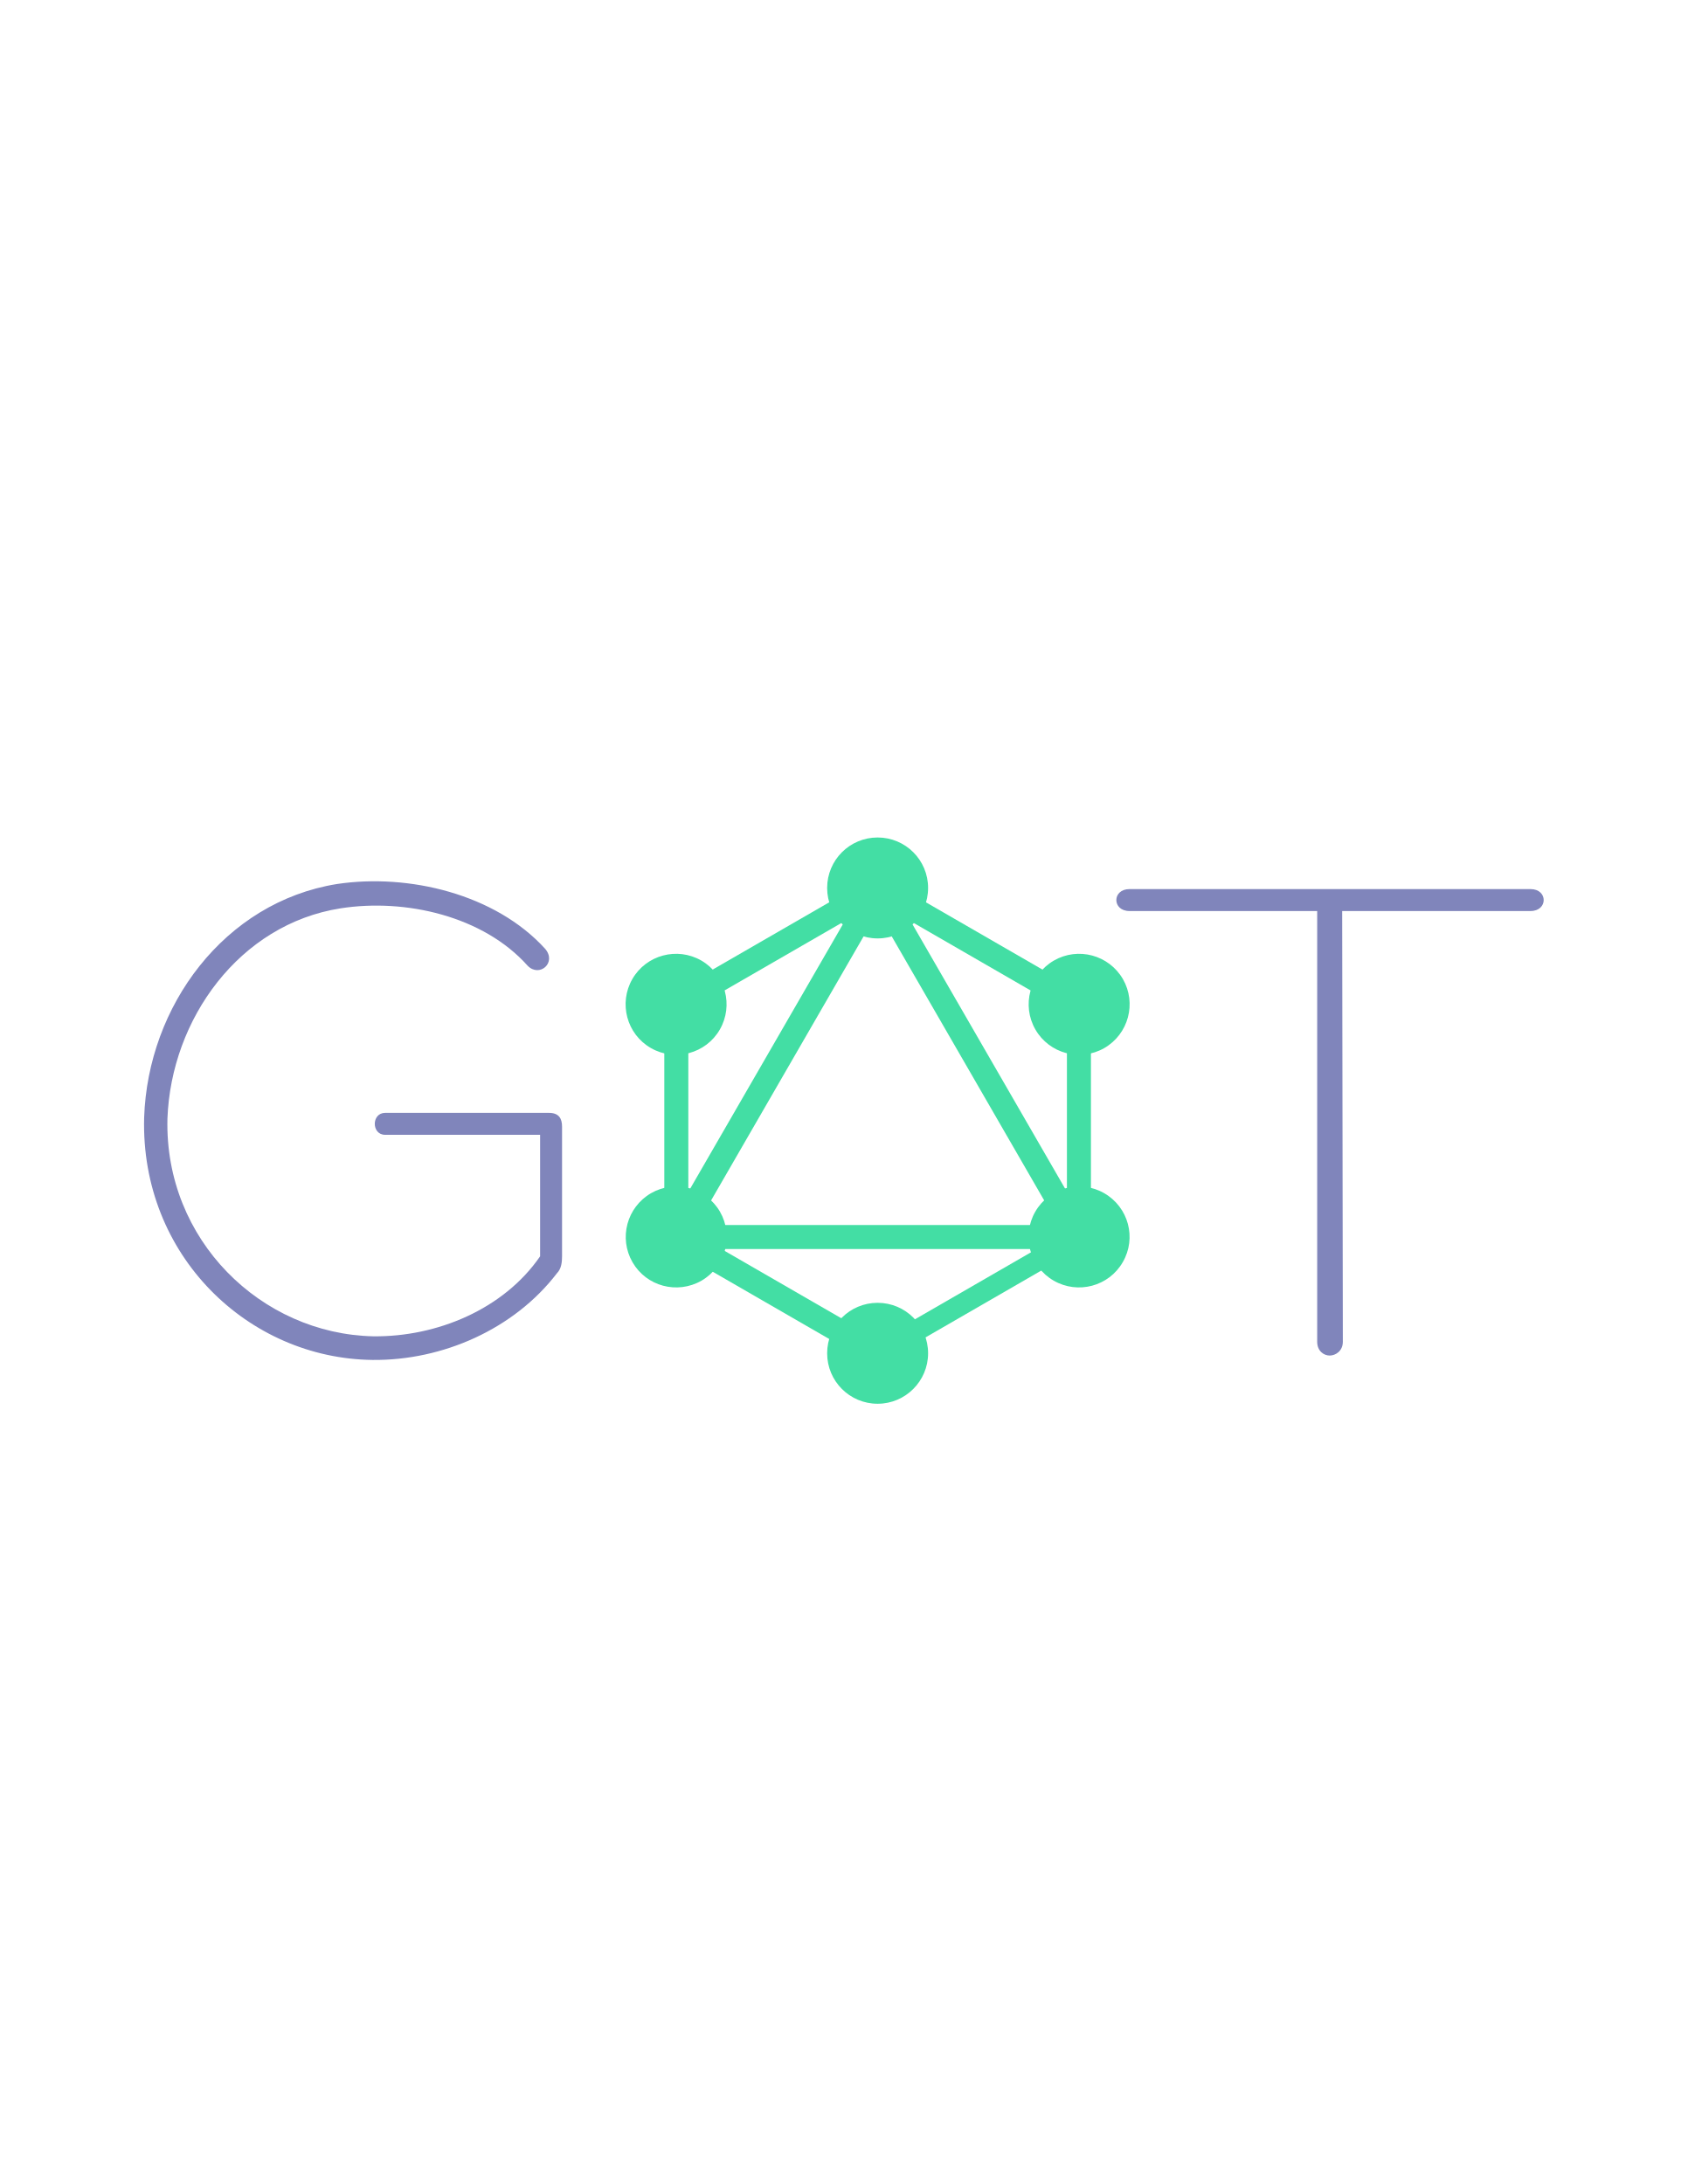
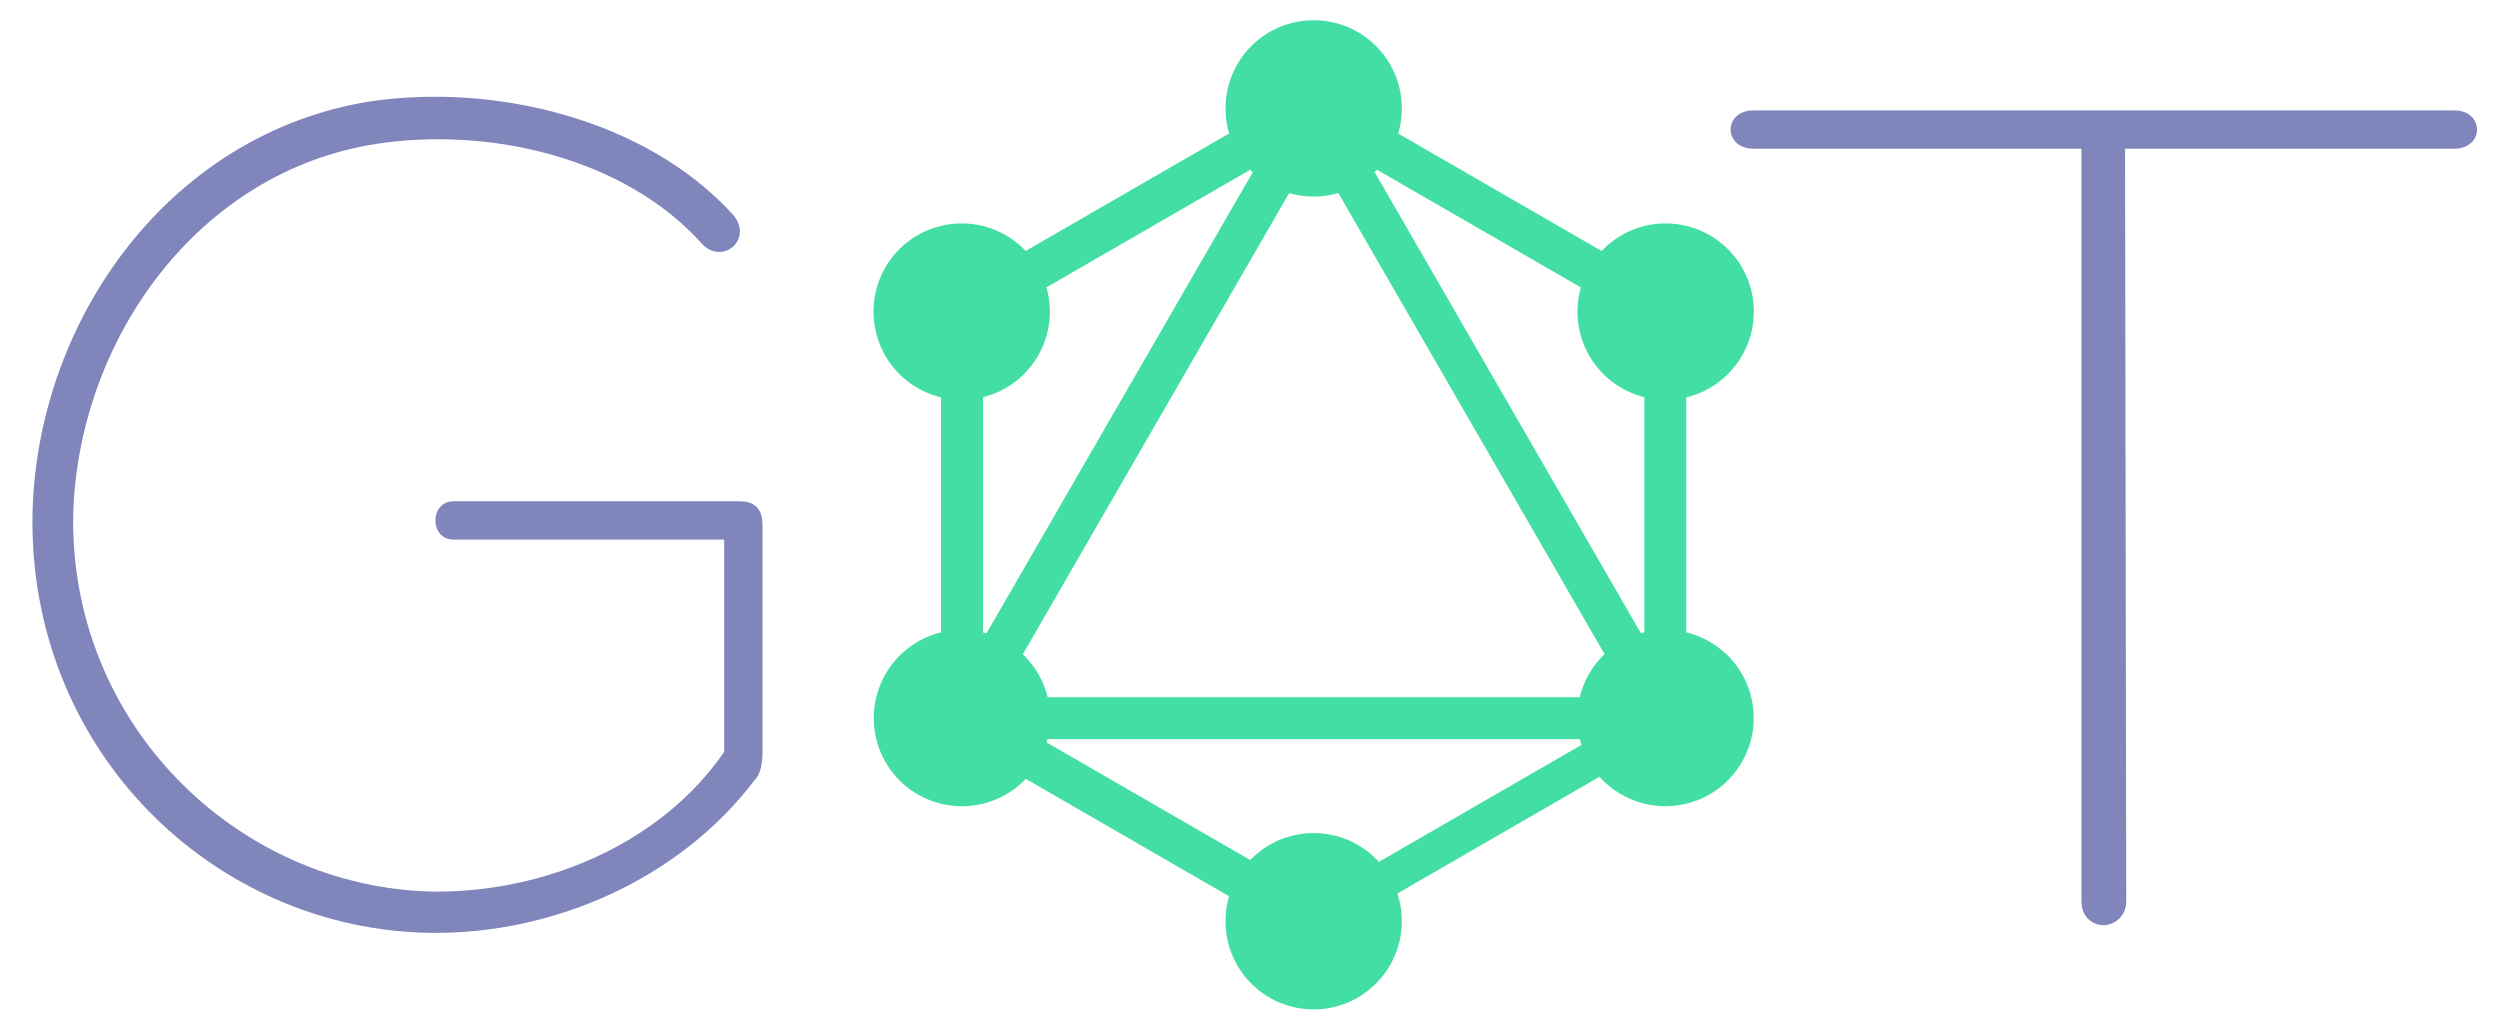
- <svg xmlns="http://www.w3.org/2000/svg" version="1.1" id="Layer_1" x="0px" y="0px" width="612px" height="792px" viewBox="0 0 612 792" enable-background="new 0 0 612 792" xml:space="preserve">
+ <svg xmlns="http://www.w3.org/2000/svg" version="1.1" id="Layer_1" x="0px" y="0px" width="519px" height="214px" viewBox="45.5 299.5 519 214" enable-background="new 45.5 299.5 519 214" xml:space="preserve">
  <path fill="#8085BB" d="M135.129,493.165c-45.165-0.489-84.211-37.944-82.864-87.883c1.347-40.392,29.009-78.091,69.891-84.701  c26.071-3.917,57.527,3.672,75.521,23.501c4.284,5.018-2.081,10.526-6.365,6.12c-16.034-17.993-44.309-24.48-67.81-20.808  c-36.72,5.752-61.444,40.147-62.791,76.255c-1.102,44.063,34.027,78.091,74.664,78.947c23.012,0.245,47.246-9.792,60.466-29.009  v-44.063h-56.182c-5.019,0-5.019-7.956,0-7.956h59.364c3.672,0,4.773,2.081,4.773,5.019v47.001c0,2.081-0.245,4.529-1.836,6.12  C186.415,482.026,160.466,493.41,135.129,493.165z M554.961,322.417c6.365,0,6.365,7.956,0,7.956h-68.299l0.244,156.182  c0,3.427-2.692,5.019-4.773,5.019c-2.08,0-4.528-1.592-4.528-5.019V330.374H409.55c-6.364,0-6.364-7.956,0-7.956H554.961z" />
  <g>
    <g>
      <g>
        <rect x="277.347" y="301.33" transform="matrix(0.866 0.5001 -0.5001 0.866 230.4279 -89.2314)" fill="#43DEA4" width="8.704" height="167.956" />
      </g>
    </g>
    <g>
      <g>
        <rect x="234.213" y="444.239" fill="#43DEA4" width="167.961" height="8.705" />
      </g>
    </g>
    <g>
      <g>
        <rect x="233.214" y="465.258" transform="matrix(0.866 0.5 -0.5 0.866 272.5522 -77.9433)" fill="#43DEA4" width="97.009" height="8.706" />
      </g>
    </g>
    <g>
      <g>
        <rect x="306.195" y="338.841" transform="matrix(0.866 0.5 -0.5 0.866 219.1228 -131.3718)" fill="#43DEA4" width="97.008" height="8.704" />
      </g>
    </g>
    <g>
      <g>
        <rect x="277.389" y="294.657" transform="matrix(0.4999 0.8661 -0.8661 0.4999 438.1027 -72.397)" fill="#43DEA4" width="8.705" height="97.008" />
      </g>
    </g>
    <g>
      <g>
        <rect x="270.78" y="380.958" transform="matrix(0.5 0.866 -0.866 0.5 511.0619 -114.5772)" fill="#43DEA4" width="167.958" height="8.703" />
      </g>
    </g>
    <g>
      <g>
        <rect x="240.873" y="357.872" fill="#43DEA4" width="8.705" height="97.012" />
      </g>
    </g>
    <g>
      <g>
        <rect x="386.862" y="357.872" fill="#43DEA4" width="8.703" height="97.012" />
      </g>
    </g>
    <g>
      <g>
        <rect x="350.896" y="427.379" transform="matrix(0.5 0.866 -0.866 0.5 584.0082 -72.3934)" fill="#43DEA4" width="7.604" height="84.371" />
      </g>
    </g>
    <path fill="#43DEA4" d="M407.102,457.716c-5.034,8.756-16.255,11.745-25.014,6.712c-8.757-5.034-11.745-16.257-6.711-25.015   c5.032-8.755,16.256-11.746,25.013-6.71C409.2,437.79,412.19,448.958,407.102,457.716" />
    <path fill="#43DEA4" d="M261.009,373.341c-5.034,8.758-16.256,11.747-25.013,6.712c-8.757-5.033-11.746-16.255-6.712-25.012   c5.035-8.758,16.257-11.747,25.014-6.711C263.053,353.415,266.043,364.583,261.009,373.341" />
    <path fill="#43DEA4" d="M229.337,457.716c-5.035-8.758-2.046-19.926,6.712-25.013c8.756-5.036,19.925-2.045,25.012,6.71   c5.034,8.758,2.046,19.926-6.712,25.015C245.54,469.461,234.369,466.472,229.337,457.716" />
    <path fill="#43DEA4" d="M375.429,373.341c-5.034-8.757-2.044-19.926,6.713-25.012c8.755-5.035,19.926-2.046,25.013,6.711   c5.035,8.757,2.046,19.925-6.713,25.012C391.685,385.087,380.465,382.099,375.429,373.341" />
    <path fill="#43DEA4" d="M318.219,509.052c-10.12,0-18.3-8.18-18.3-18.303c0-10.117,8.18-18.299,18.3-18.299   c10.121,0,18.302,8.182,18.302,18.299C336.521,500.818,328.34,509.052,318.219,509.052" />
    <path fill="#43DEA4" d="M318.219,340.305c-10.12,0-18.3-8.18-18.3-18.3c0-10.122,8.18-18.302,18.3-18.302   c10.121,0,18.302,8.181,18.302,18.302C336.521,332.125,328.34,340.305,318.219,340.305" />
  </g>
</svg>
